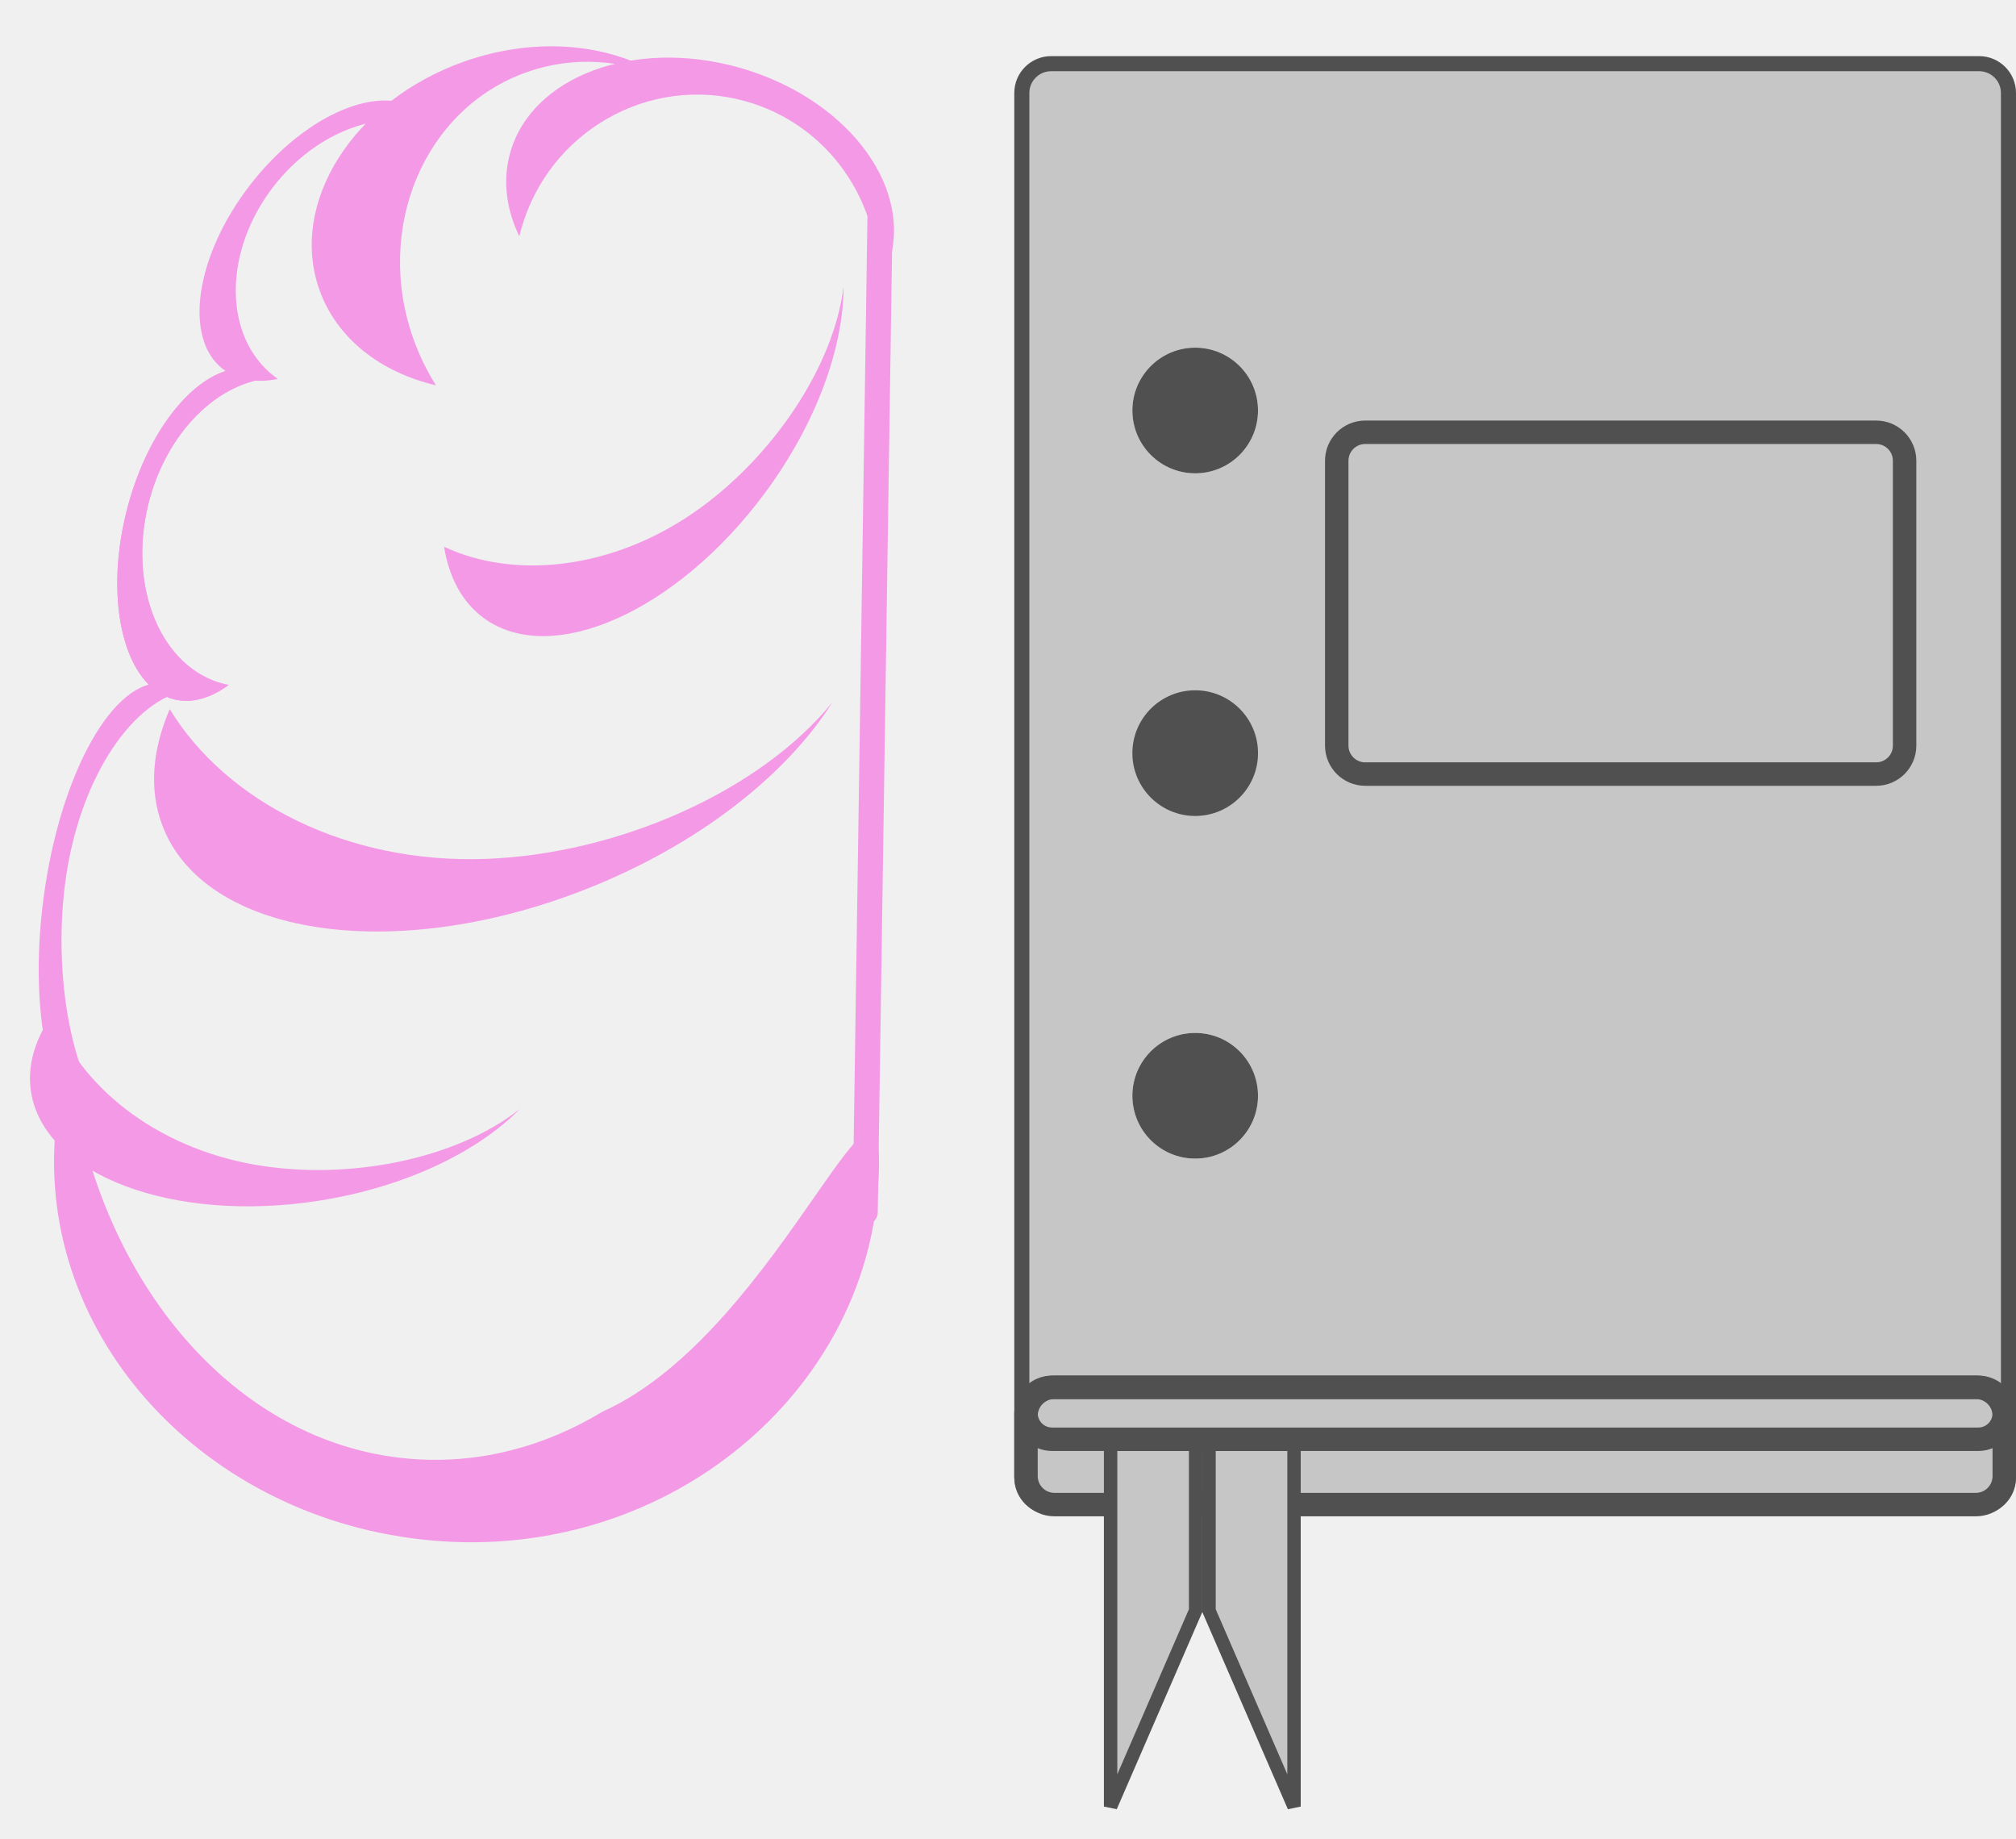
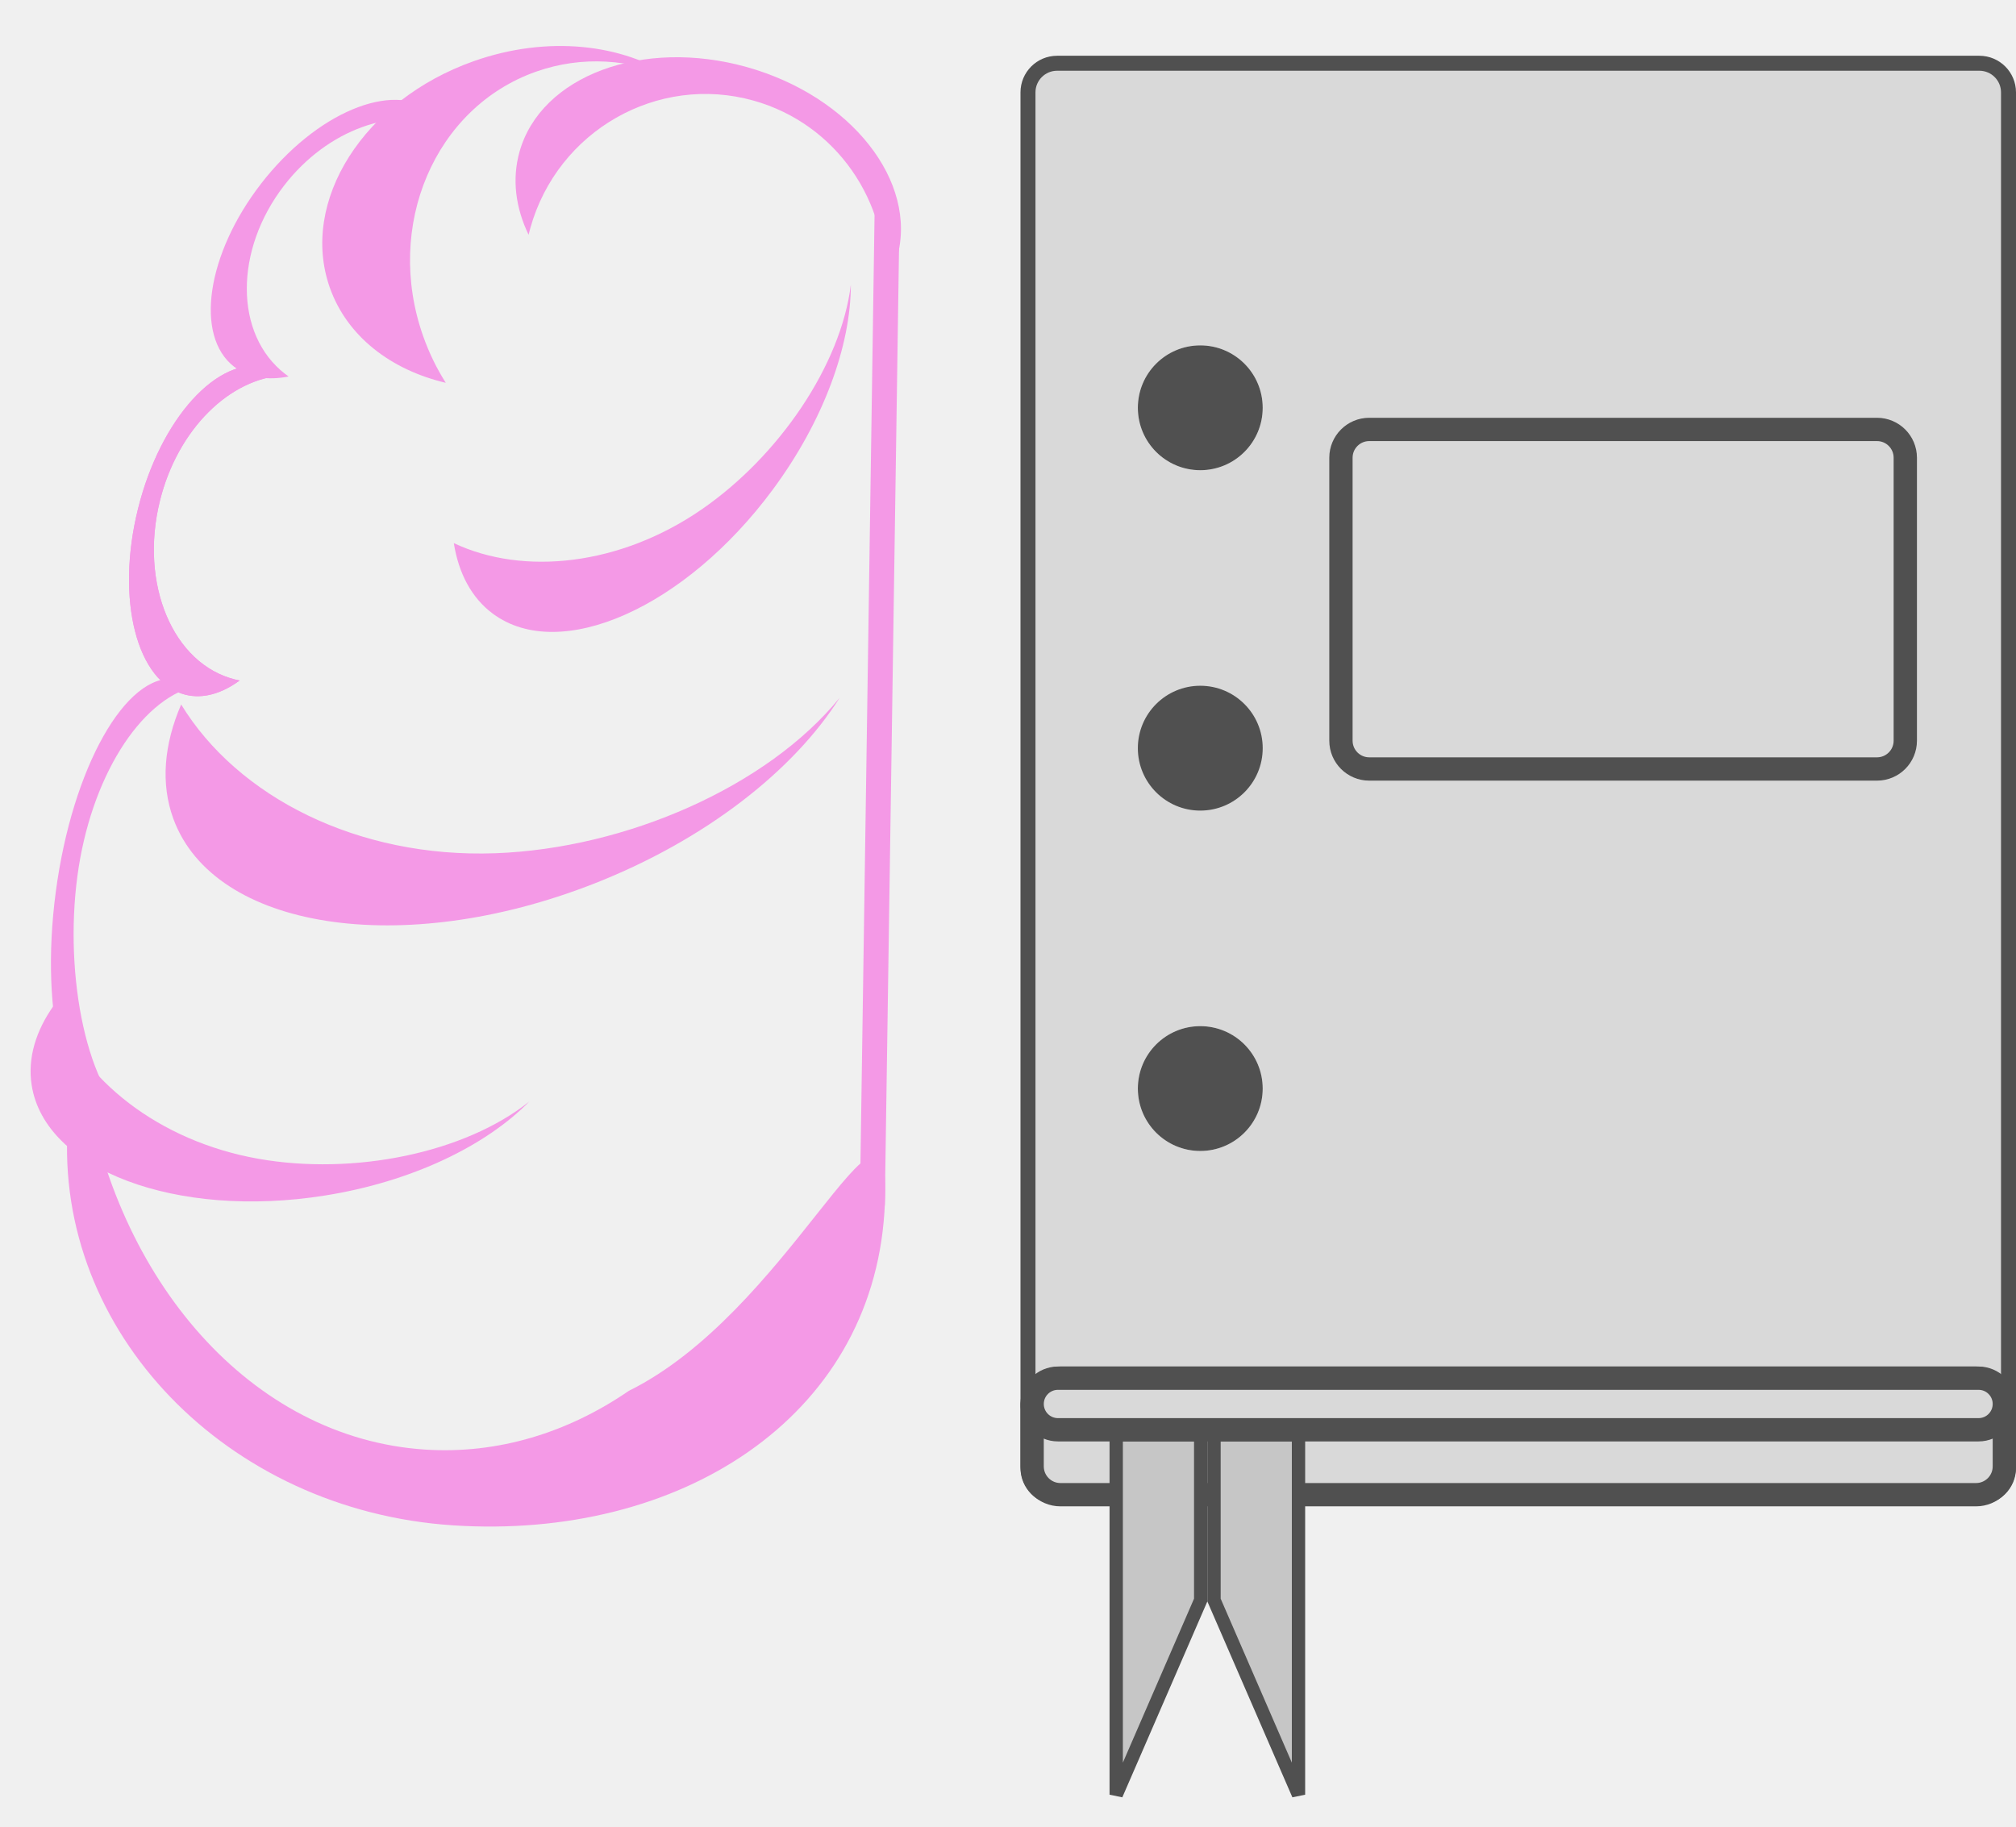
- <svg xmlns="http://www.w3.org/2000/svg" width="2407" height="2195" viewBox="0 0 2407 2195" fill="none">
-   <path d="M1050.66 260L1033 1447.01" stroke="#F499E6" stroke-width="30" stroke-linecap="round" />
-   <path fill-rule="evenodd" clip-rule="evenodd" d="M794.448 93.964C733.277 52.613 642.761 42.229 554.317 73.433C422.146 120.065 344.652 241.912 381.23 345.588C401.924 404.244 454.698 444.516 520.564 459.987C509.669 442.797 500.483 424.028 493.372 403.873C446.601 271.305 507.352 129.026 629.063 86.085C684.397 66.563 742.804 70.933 794.448 93.964Z" fill="#F499E6" />
-   <path fill-rule="evenodd" clip-rule="evenodd" d="M503.893 133.93C456.287 97.031 364.485 135.769 298.848 220.453C233.21 305.137 218.592 403.7 266.198 440.598C283.387 453.921 306.337 457.384 331.737 452.383C330.272 451.357 328.826 450.292 327.401 449.188C266.528 402.006 266.18 300.54 326.623 222.557C378.807 155.23 459.244 127.419 519.426 151.44C515.3 144.658 510.131 138.765 503.893 133.93Z" fill="#F499E6" />
-   <path fill-rule="evenodd" clip-rule="evenodd" d="M1062.66 309.682C1088.29 218.313 1007.55 115.759 882.303 80.622C757.062 45.484 634.753 91.069 609.119 182.439C599.863 215.428 604.476 249.876 620.044 282.083C620.703 279.344 621.416 276.607 622.183 273.871C654.961 157.039 775.027 88.557 890.358 120.914C989.93 148.849 1053.42 242.816 1047.81 343.16C1054.28 332.839 1059.3 321.653 1062.66 309.682Z" fill="#F499E6" />
-   <path fill-rule="evenodd" clip-rule="evenodd" d="M305.273 441.144C246.805 426.676 177.602 503.069 150.703 611.773C123.805 720.477 149.398 820.327 207.866 834.795C228.977 840.019 251.487 833.397 272.9 817.687C271.144 817.346 269.39 816.959 267.64 816.526C192.877 798.026 152.35 701.881 177.119 601.78C198.504 515.356 261.57 454.239 326.518 451.056C320.03 446.401 312.934 443.039 305.273 441.144Z" fill="#F499E6" />
-   <path fill-rule="evenodd" clip-rule="evenodd" d="M305.273 441.144C246.805 426.676 177.602 503.069 150.703 611.773C123.805 720.477 149.398 820.327 207.866 834.795C228.977 840.019 251.487 833.397 272.9 817.687C271.144 817.346 269.39 816.959 267.64 816.526C192.877 798.026 152.35 701.881 177.119 601.78C198.504 515.356 261.57 454.239 326.518 451.056C320.03 446.401 312.934 443.039 305.273 441.144Z" fill="#F499E6" />
-   <path fill-rule="evenodd" clip-rule="evenodd" d="M218.087 824.948C153.037 841.608 93.709 934.601 77.934 1053.11C61.914 1173.45 89.527 1313.16 148.025 1352.63C140.086 1355.65 132.116 1356.73 124.229 1355.68C64.524 1347.73 32.209 1220.46 52.052 1071.4C71.894 922.341 136.38 807.949 196.085 815.897C203.908 816.939 211.26 820.029 218.087 824.948Z" fill="#F499E6" />
-   <path fill-rule="evenodd" clip-rule="evenodd" d="M63.155 1210.05C95.045 1296.82 186.156 1369.31 303.138 1390.08C414.881 1409.92 544.918 1383.96 620.939 1323.57C569.892 1375.34 483.381 1417.14 381.221 1433.2C206.72 1460.62 52.638 1402.55 37.07 1303.5C32.096 1271.85 41.864 1239.84 63.155 1210.05Z" fill="#F499E6" />
-   <path fill-rule="evenodd" clip-rule="evenodd" d="M530.204 652.611C613.82 692.039 729.601 679.733 827.507 612.424C921.029 548.13 995.436 438.369 1007.21 342C1007.18 414.706 974.891 505.197 913.388 588.334C808.334 730.343 657.822 797.121 577.212 737.488C551.455 718.433 535.951 688.779 530.204 652.611Z" fill="#F499E6" />
-   <path fill-rule="evenodd" clip-rule="evenodd" d="M202.654 846.498C270.413 957.566 414.784 1031.19 579.859 1025.25C737.542 1019.58 907.275 944.834 993.818 838.33C938.856 925.44 832.817 1009.24 698.252 1061.93C468.399 1151.93 242.354 1117.08 193.366 984.09C177.714 941.597 182.032 894.227 202.654 846.498Z" fill="#F499E6" />
-   <path fill-rule="evenodd" clip-rule="evenodd" d="M65.396 1359.48C49.161 1606.93 256.479 1822 528.453 1839.84C800.427 1857.69 1032.27 1662.45 1048.5 1415C1055.41 1309.66 1027.44 1349.79 972.053 1429.25C914.549 1511.75 827.492 1636.64 719.239 1685.15C651.386 1726.15 575.102 1747 495.746 1741.8C289.045 1728.24 126.107 1542.08 87.159 1299.57C75.235 1305.15 67.741 1323.73 65.396 1359.48Z" fill="#F499E6" />
-   <rect x="1220" y="76" width="1178" height="1723" rx="35" fill="#C6C6C6" stroke="#505050" stroke-width="18" />
-   <circle cx="1427" cy="490" r="75" fill="white" />
-   <circle cx="1427" cy="490" r="75" fill="#505050" />
-   <circle cx="1427" cy="899" r="75" fill="#505050" />
-   <circle cx="1427" cy="1308" r="75" fill="white" />
-   <circle cx="1427" cy="1308" r="75" fill="#505050" />
-   <rect x="1225" y="1656" width="1168" height="140" rx="34" stroke="#505050" stroke-width="28" />
-   <rect x="1596" y="516" width="678" height="408" rx="34" stroke="#505050" stroke-width="28" />
-   <path d="M1326 1724H1427.5V1922.6L1326 2156.47V1724Z" fill="#C6C6C6" stroke="#505050" stroke-width="16" />
-   <path d="M1545 1724H1443.5V1922.6L1545 2156.47V1724Z" fill="#C6C6C6" stroke="#505050" stroke-width="16" />
-   <rect x="1225" y="1656" width="1168" height="62" rx="31" stroke="#505050" stroke-width="28" />
+ <svg xmlns="http://www.w3.org/2000/svg" width="2422" height="2195" viewBox="0 0 2422 2195" fill="none">
+   <path d="M1065.66 260L1048 1447.01" stroke="#F499E6" stroke-width="30" stroke-linecap="round" />
+   <path fill-rule="evenodd" clip-rule="evenodd" d="M809.448 93.964C748.277 52.613 657.761 42.229 569.317 73.433C437.146 120.065 359.652 241.912 396.23 345.588C416.924 404.244 469.698 444.516 535.564 459.987C524.67 442.797 515.483 424.028 508.372 403.873C461.601 271.305 522.352 129.026 644.063 86.085C699.397 66.563 757.804 70.933 809.448 93.964Z" fill="#F499E6" />
+   <path fill-rule="evenodd" clip-rule="evenodd" d="M518.893 133.93C471.287 97.031 379.485 135.769 313.848 220.453C248.21 305.137 233.592 403.7 281.198 440.598C298.387 453.921 321.337 457.384 346.737 452.383C345.272 451.357 343.827 450.292 342.401 449.188C281.528 402.006 281.18 300.54 341.623 222.557C393.807 155.23 474.245 127.419 534.427 151.44C530.3 144.658 525.131 138.765 518.893 133.93Z" fill="#F499E6" />
+   <path fill-rule="evenodd" clip-rule="evenodd" d="M1077.66 309.682C1103.29 218.313 1022.55 115.759 897.303 80.622C772.062 45.484 649.753 91.069 624.119 182.439C614.863 215.428 619.476 249.876 635.044 282.083C635.703 279.344 636.416 276.607 637.183 273.871C669.961 157.039 790.027 88.557 905.358 120.914C1004.93 148.849 1068.42 242.816 1062.81 343.16C1069.28 332.839 1074.3 321.653 1077.66 309.682Z" fill="#F499E6" />
+   <path fill-rule="evenodd" clip-rule="evenodd" d="M320.273 441.144C261.805 426.676 192.602 503.069 165.704 611.773C138.805 720.477 164.398 820.327 222.866 834.795C243.977 840.019 266.487 833.397 287.9 817.687C286.144 817.346 284.391 816.959 282.64 816.526C207.877 798.026 167.35 701.881 192.119 601.78C213.504 515.356 276.57 454.239 341.518 451.056C335.03 446.401 327.934 443.039 320.273 441.144Z" fill="#F499E6" />
+   <path fill-rule="evenodd" clip-rule="evenodd" d="M320.273 441.144C261.805 426.676 192.602 503.069 165.704 611.773C138.805 720.477 164.398 820.327 222.866 834.795C243.977 840.019 266.487 833.397 287.9 817.687C286.144 817.346 284.391 816.959 282.64 816.526C207.877 798.026 167.35 701.881 192.119 601.78C213.504 515.356 276.57 454.239 341.518 451.056C335.03 446.401 327.934 443.039 320.273 441.144Z" fill="#F499E6" />
+   <path fill-rule="evenodd" clip-rule="evenodd" d="M233.087 824.948C168.037 841.608 108.709 934.601 92.934 1053.11C76.914 1173.45 104.527 1313.16 163.026 1352.63C155.086 1355.65 147.116 1356.73 139.23 1355.68C79.525 1347.73 47.209 1220.46 67.052 1071.4C86.894 922.341 151.38 807.949 211.085 815.897C218.908 816.939 226.26 820.029 233.087 824.948Z" fill="#F499E6" />
+   <path fill-rule="evenodd" clip-rule="evenodd" d="M64.894 1207.78C97.423 1296.87 190.62 1371.2 310.388 1392.37C424.792 1412.58 557.998 1385.72 635.939 1323.57C583.586 1376.83 494.931 1419.9 390.287 1436.54C211.543 1464.98 53.838 1405.55 38.042 1303.82C32.995 1271.31 43.047 1238.42 64.894 1207.78Z" fill="#F499E6" />
+   <path fill-rule="evenodd" clip-rule="evenodd" d="M545.204 652.611C628.82 692.039 744.601 679.733 842.507 612.424C936.029 548.13 1010.44 438.369 1022.21 342C1022.18 414.706 989.891 505.197 928.388 588.334C823.334 730.343 672.822 797.121 592.212 737.488C566.455 718.433 550.951 688.779 545.204 652.611Z" fill="#F499E6" />
+   <path fill-rule="evenodd" clip-rule="evenodd" d="M217.654 846.498C285.413 957.566 429.784 1031.19 594.859 1025.25C752.542 1019.58 922.275 944.834 1008.82 838.33C953.856 925.44 847.817 1009.24 713.252 1061.93C483.399 1151.93 257.354 1117.08 208.366 984.09C192.714 941.597 197.032 894.227 217.654 846.498Z" fill="#F499E6" />
+   <path fill-rule="evenodd" clip-rule="evenodd" d="M81.396 1352.48C65.161 1599.93 272.367 1814.99 544.204 1832.83C816.04 1850.66 1046.27 1704.45 1062.5 1457C1069.68 1347.52 1039.49 1385.57 980.053 1460.5C926.761 1527.68 849.956 1624.5 755.49 1671.21C682.45 1721.34 598.366 1747.55 510.517 1741.78C302.231 1728.12 138.41 1539.02 101.22 1293.61C90.421 1300.25 83.612 1318.7 81.396 1352.48Z" fill="#F499E6" />
+   <rect x="1235" y="76" width="1178" height="1723" rx="35" fill="#D9D9D9" stroke="#505050" stroke-width="18" />
+   <circle cx="1442" cy="490" r="75" fill="white" />
+   <circle cx="1442" cy="490" r="75" fill="#505050" />
+   <circle cx="1442" cy="899" r="75" fill="#505050" />
+   <circle cx="1442" cy="1308" r="75" fill="white" />
+   <circle cx="1442" cy="1308" r="75" fill="#505050" />
+   <rect x="1240" y="1656" width="1168" height="140" rx="34" stroke="#505050" stroke-width="28" />
+   <rect x="1611" y="516" width="678" height="408" rx="34" fill="#D9D9D9" stroke="#505050" stroke-width="28" />
+   <path d="M1341 1724H1442.5V1922.6L1341 2156.47V1724Z" fill="#C6C6C6" stroke="#505050" stroke-width="16" />
+   <path d="M1560 1724H1458.5V1922.6L1560 2156.47V1724Z" fill="#C6C6C6" stroke="#505050" stroke-width="16" />
+   <rect x="1240" y="1656" width="1168" height="62" rx="31" fill="#D9D9D9" stroke="#505050" stroke-width="28" />
</svg>
